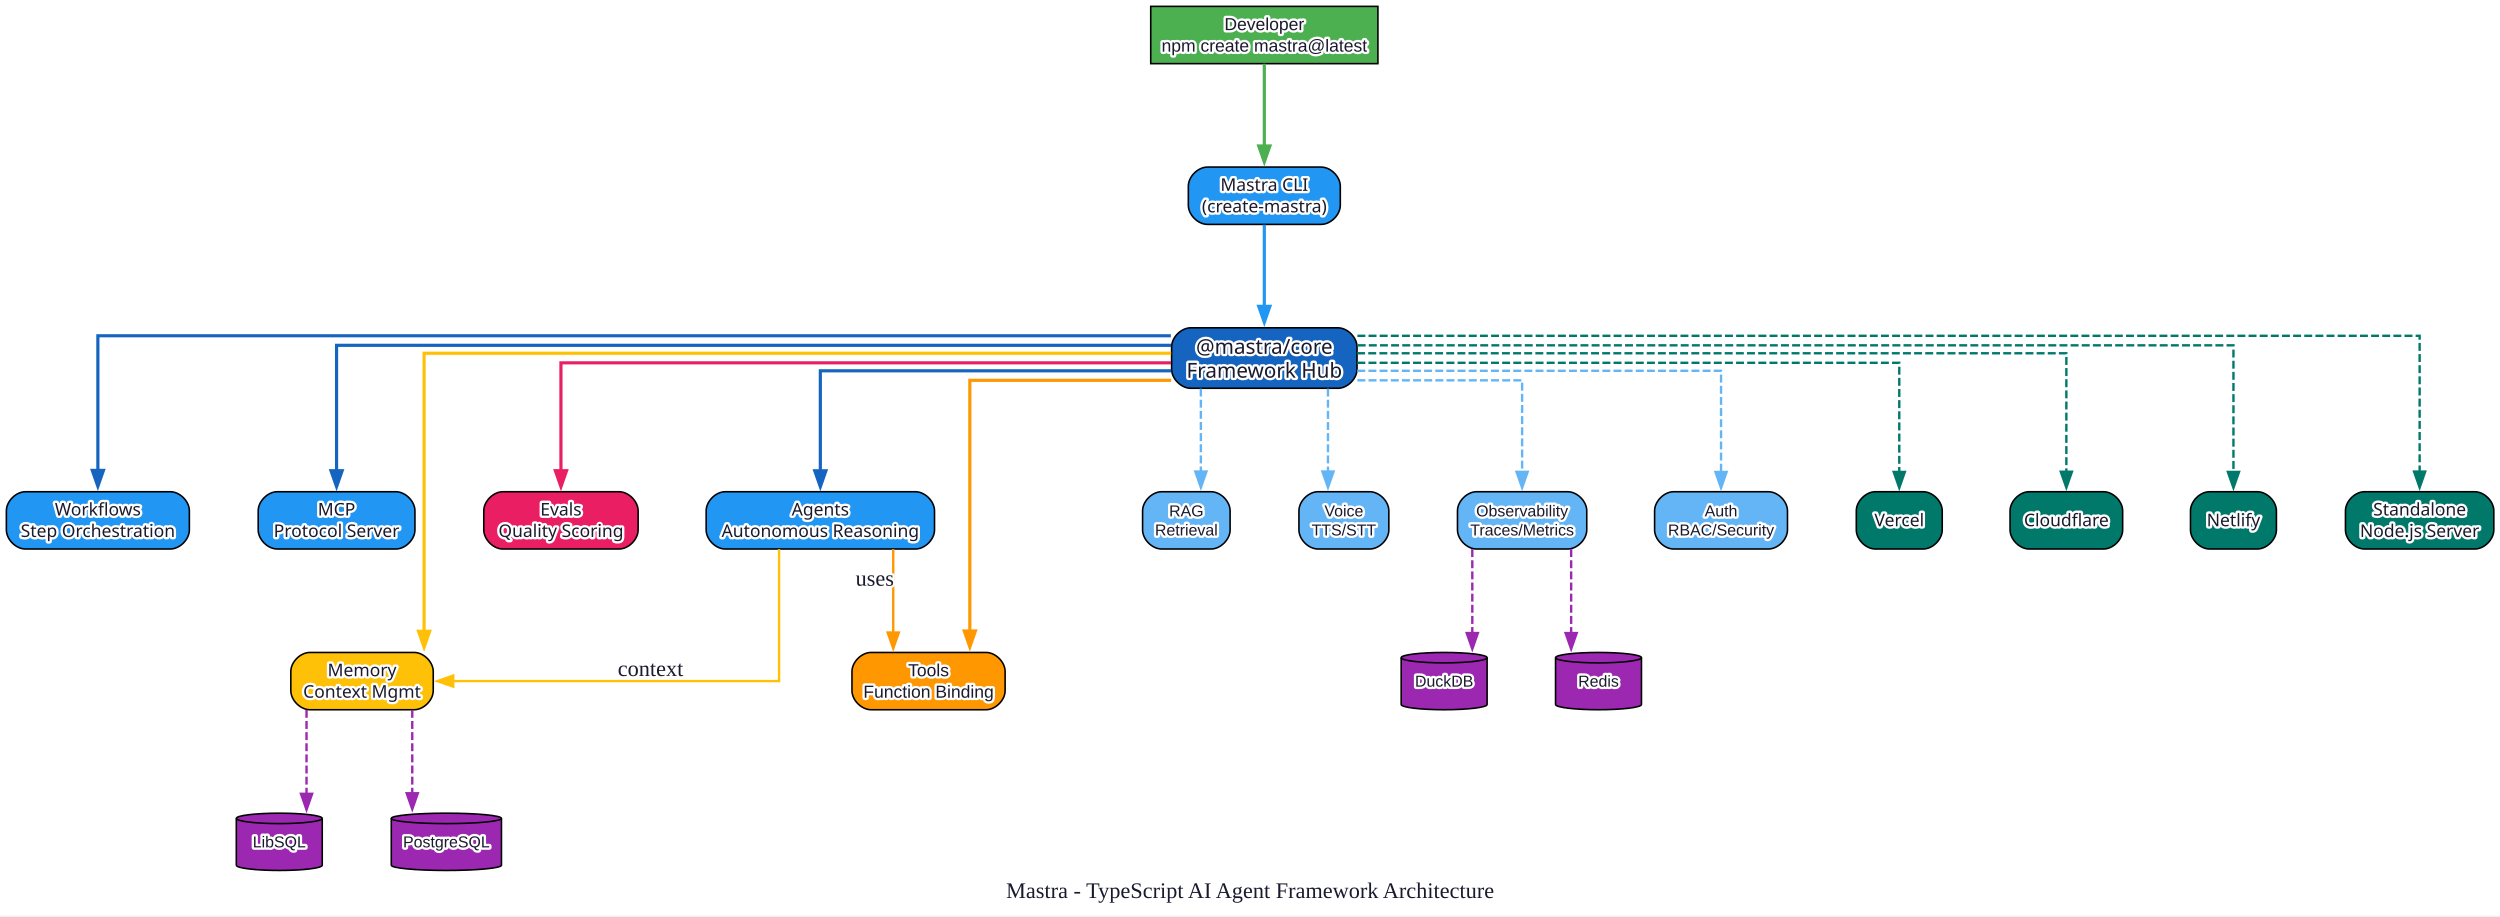
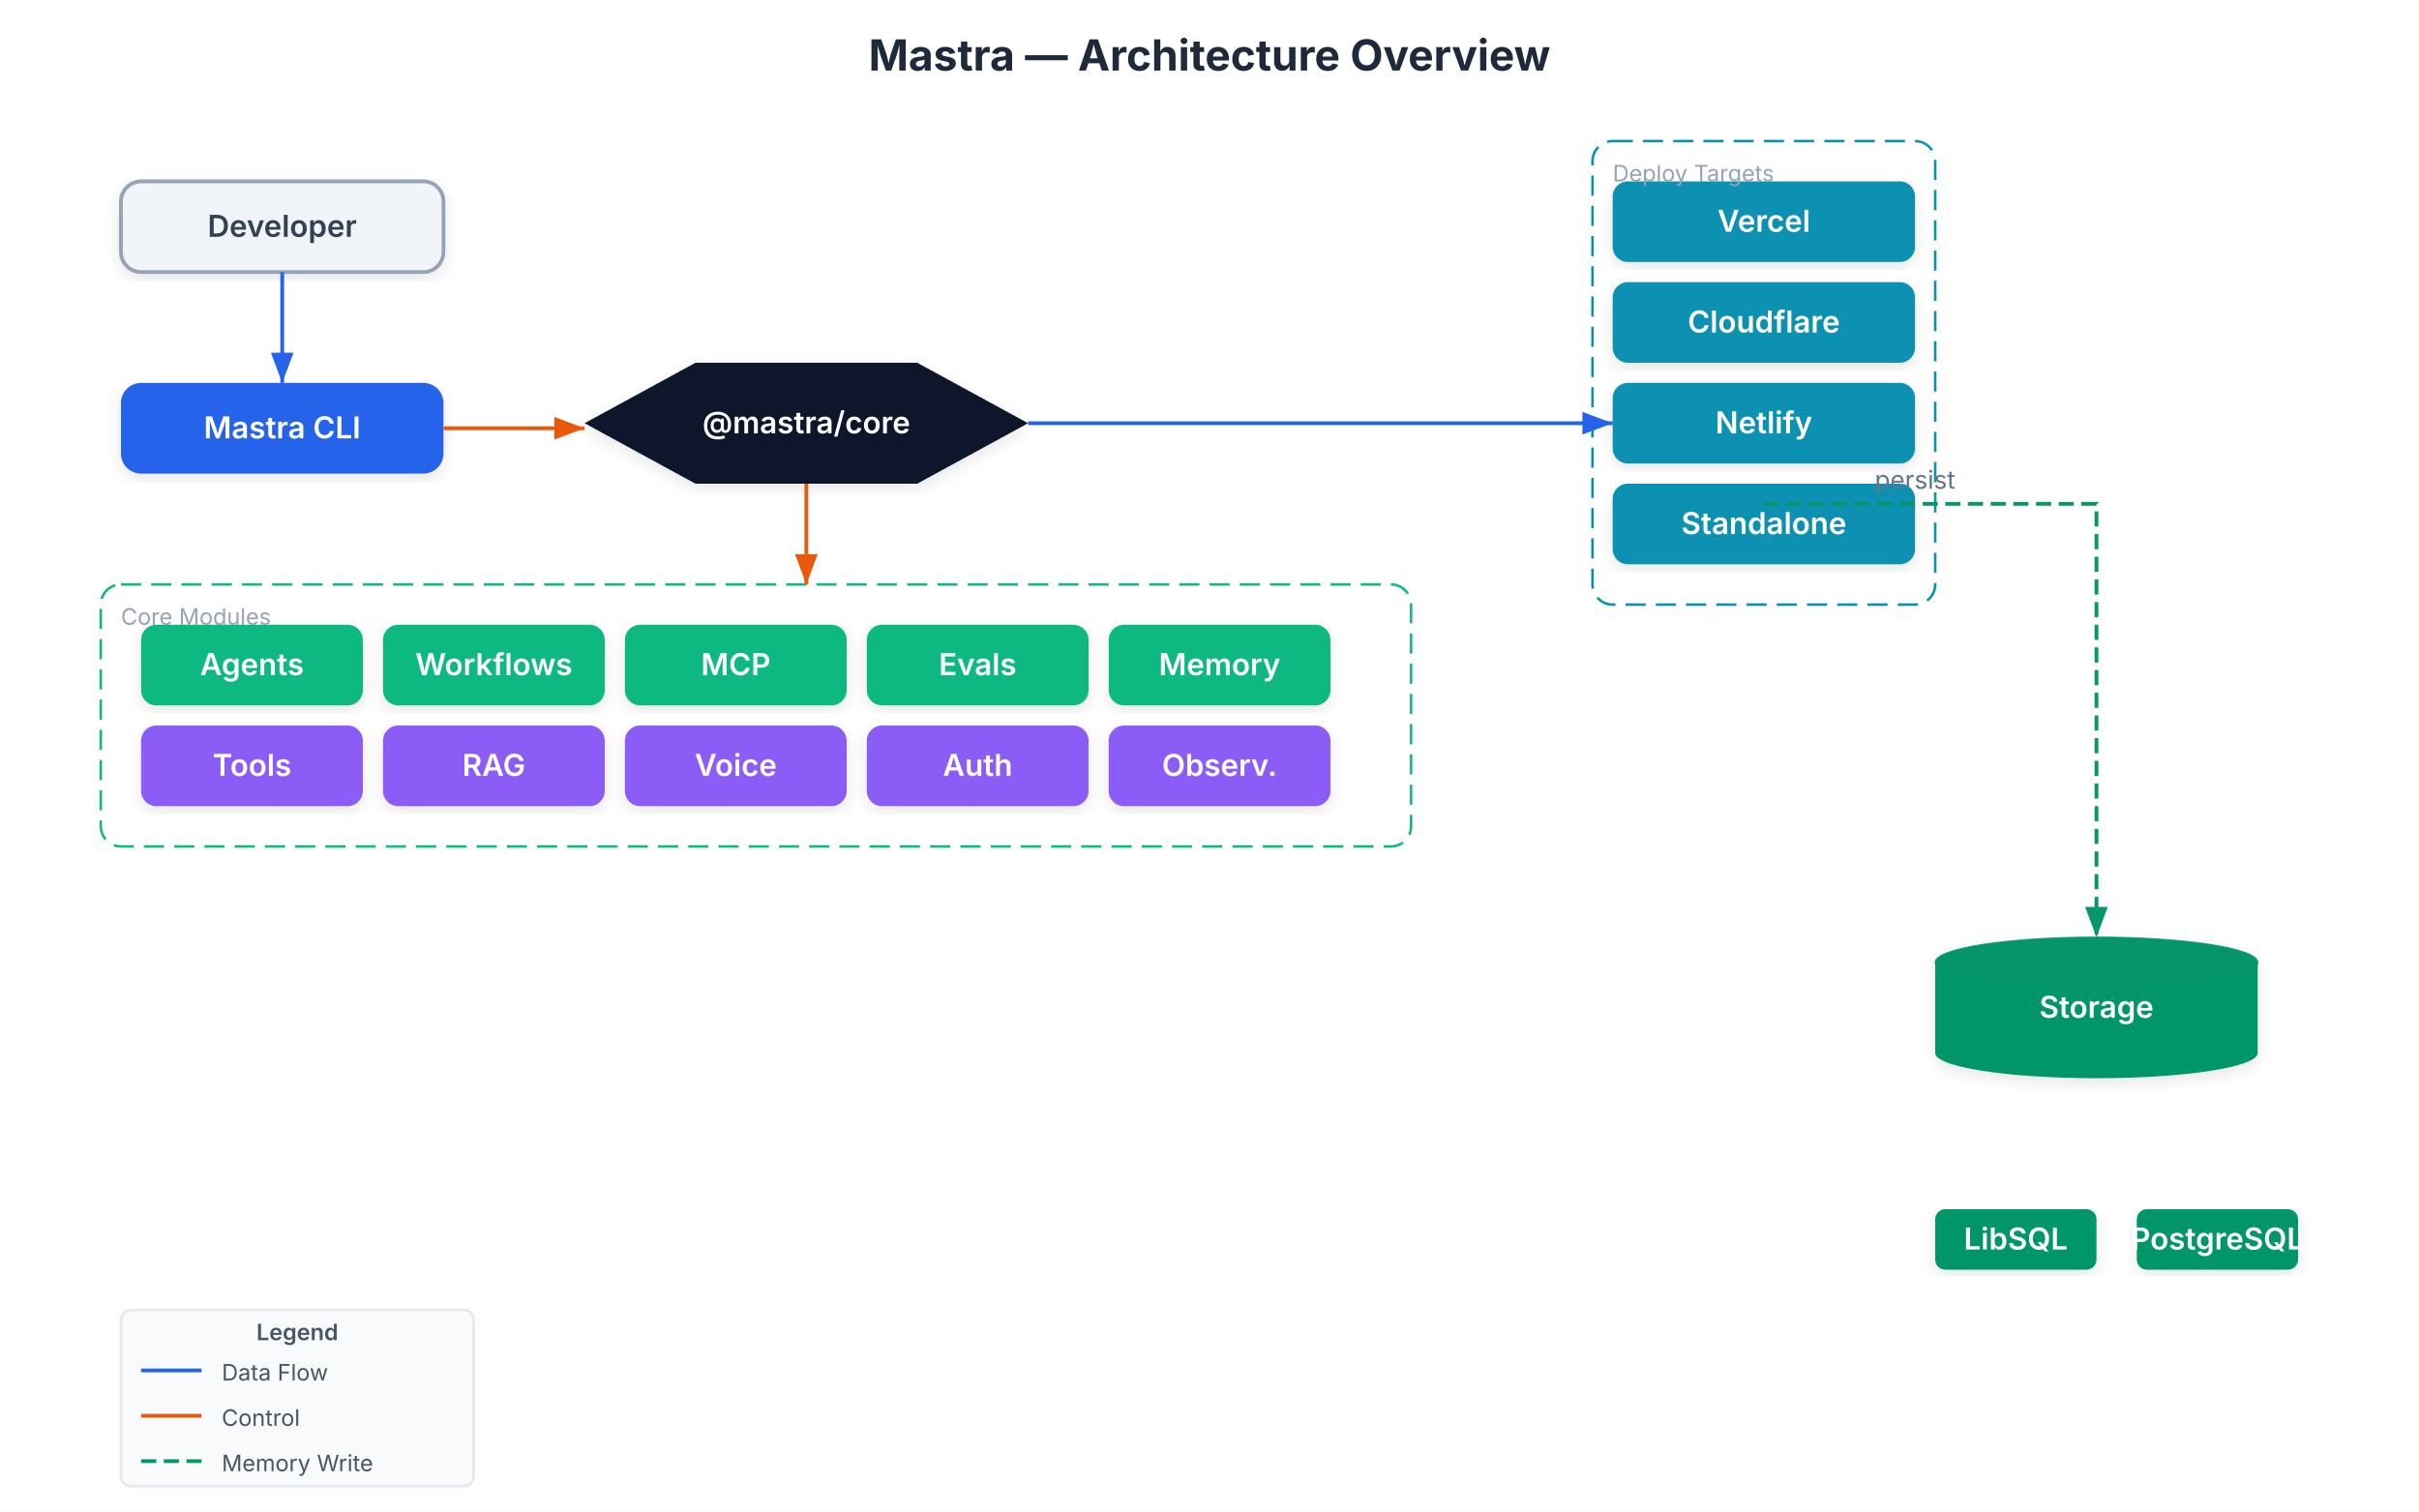
- <svg xmlns="http://www.w3.org/2000/svg" width="1571pt" height="576pt" viewBox="0.00 0.00 1571.00 576.00">
+ <svg xmlns="http://www.w3.org/2000/svg" viewBox="0 0 960 600">
  <style>
- 
- text { paint-order: stroke; stroke: #ffffff; stroke-width: 3px; stroke-linejoin: round; fill: #1a1a2e; }
- </style>
-   <g id="graph0" class="graph" transform="scale(1 1) rotate(0) translate(4 571.5)">
-     <polygon fill="white" stroke="none" points="-4,4 -4,-571.5 1567.12,-571.5 1567.12,4 -4,4" />
-     <text xml:space="preserve" text-anchor="middle" x="781.56" y="-7.2" font-family="Times New Roman,serif" font-size="14.00">Mastra - TypeScript AI Agent Framework Architecture</text>
-     <g id="node1" class="node">
-       <polygon fill="#4caf50" stroke="black" points="861.88,-567.5 719.12,-567.5 719.12,-531.5 861.88,-531.5 861.88,-567.5" />
-       <text xml:space="preserve" text-anchor="middle" x="790.5" y="-552.55" font-family="Arial" font-size="11.00" fill="white">Developer</text>
-       <text xml:space="preserve" text-anchor="middle" x="790.5" y="-539.05" font-family="Arial" font-size="11.00" fill="white">npm create mastra@latest</text>
-     </g>
-     <g id="node2" class="node">
-       <path fill="#2196f3" stroke="black" d="M826.25,-466.5C826.25,-466.5 754.75,-466.5 754.75,-466.5 748.75,-466.5 742.75,-460.5 742.75,-454.5 742.75,-454.5 742.75,-442.5 742.75,-442.5 742.75,-436.5 748.75,-430.5 754.75,-430.5 754.75,-430.5 826.25,-430.5 826.25,-430.5 832.25,-430.5 838.25,-436.5 838.25,-442.5 838.25,-442.5 838.25,-454.5 838.25,-454.5 838.25,-460.5 832.25,-466.5 826.25,-466.5" />
-       <text xml:space="preserve" text-anchor="middle" x="790.5" y="-451.55" font-family="Arial Bold" font-size="11.00" fill="white">Mastra CLI</text>
-       <text xml:space="preserve" text-anchor="middle" x="790.5" y="-438.05" font-family="Arial Bold" font-size="11.00" fill="white">(create-mastra)</text>
-     </g>
-     <g id="edge1" class="edge">
-       <path fill="none" stroke="#4caf50" stroke-width="2" d="M790.5,-531.44C790.5,-531.44 790.5,-479.77 790.5,-479.77" />
-       <polygon fill="#4caf50" stroke="#4caf50" stroke-width="2" points="794,-479.77 790.5,-469.77 787,-479.77 794,-479.77" />
-     </g>
-     <g id="node3" class="node">
-       <path fill="#1565c0" stroke="black" d="M836.75,-365.5C836.75,-365.5 744.25,-365.5 744.25,-365.5 738.25,-365.5 732.25,-359.5 732.25,-353.5 732.25,-353.5 732.25,-339.5 732.25,-339.5 732.25,-333.5 738.25,-327.5 744.25,-327.5 744.25,-327.5 836.75,-327.5 836.75,-327.5 842.75,-327.5 848.75,-333.5 848.75,-339.5 848.75,-339.5 848.75,-353.5 848.75,-353.5 848.75,-359.5 842.75,-365.5 836.75,-365.5" />
-       <text xml:space="preserve" text-anchor="middle" x="790.5" y="-349.15" font-family="Arial Bold" font-size="13.00" fill="white">@mastra/core</text>
-       <text xml:space="preserve" text-anchor="middle" x="790.5" y="-334.15" font-family="Arial Bold" font-size="13.00" fill="white">Framework Hub</text>
-     </g>
-     <g id="edge2" class="edge">
-       <path fill="none" stroke="#2196f3" stroke-width="2" d="M790.5,-430.26C790.5,-430.26 790.5,-378.99 790.5,-378.99" />
-       <polygon fill="#2196f3" stroke="#2196f3" stroke-width="2" points="794,-378.99 790.5,-368.99 787,-378.99 794,-378.99" />
-     </g>
-     <g id="node4" class="node">
-       <path fill="#2196f3" stroke="black" d="M571.25,-262.5C571.25,-262.5 451.75,-262.5 451.75,-262.5 445.75,-262.5 439.75,-256.5 439.75,-250.5 439.75,-250.5 439.75,-238.5 439.75,-238.5 439.75,-232.5 445.75,-226.5 451.75,-226.5 451.75,-226.5 571.25,-226.5 571.25,-226.5 577.25,-226.5 583.25,-232.5 583.25,-238.5 583.25,-238.5 583.25,-250.5 583.25,-250.5 583.25,-256.5 577.25,-262.5 571.25,-262.5" />
-       <text xml:space="preserve" text-anchor="middle" x="511.5" y="-247.55" font-family="Arial Bold" font-size="11.00" fill="white">Agents</text>
-       <text xml:space="preserve" text-anchor="middle" x="511.5" y="-234.05" font-family="Arial Bold" font-size="11.00" fill="white">Autonomous Reasoning</text>
-     </g>
-     <g id="edge3" class="edge">
-       <path fill="none" stroke="#1565c0" stroke-width="2" d="M732.01,-338.5C650.2,-338.5 511.5,-338.5 511.5,-338.5 511.5,-338.5 511.5,-275.65 511.5,-275.65" />
-       <polygon fill="#1565c0" stroke="#1565c0" stroke-width="2" points="515,-275.65 511.5,-265.65 508,-275.65 515,-275.65" />
-     </g>
-     <g id="node5" class="node">
-       <path fill="#2196f3" stroke="black" d="M103,-262.5C103,-262.5 12,-262.5 12,-262.5 6,-262.5 0,-256.5 0,-250.5 0,-250.5 0,-238.5 0,-238.5 0,-232.5 6,-226.5 12,-226.5 12,-226.5 103,-226.5 103,-226.5 109,-226.5 115,-232.5 115,-238.5 115,-238.5 115,-250.5 115,-250.5 115,-256.5 109,-262.5 103,-262.5" />
-       <text xml:space="preserve" text-anchor="middle" x="57.5" y="-247.55" font-family="Arial Bold" font-size="11.00" fill="white">Workflows</text>
-       <text xml:space="preserve" text-anchor="middle" x="57.5" y="-234.05" font-family="Arial Bold" font-size="11.00" fill="white">Step Orchestration</text>
-     </g>
-     <g id="edge4" class="edge">
-       <path fill="none" stroke="#1565c0" stroke-width="2" d="M731.75,-360.5C557.82,-360.5 57.5,-360.5 57.5,-360.5 57.5,-360.5 57.5,-275.91 57.5,-275.91" />
-       <polygon fill="#1565c0" stroke="#1565c0" stroke-width="2" points="61,-275.91 57.5,-265.91 54,-275.91 61,-275.91" />
-     </g>
-     <g id="node6" class="node">
-       <path fill="#2196f3" stroke="black" d="M244.75,-262.5C244.75,-262.5 170.25,-262.5 170.25,-262.5 164.25,-262.5 158.25,-256.5 158.25,-250.5 158.25,-250.5 158.25,-238.5 158.25,-238.5 158.25,-232.5 164.25,-226.5 170.25,-226.5 170.25,-226.5 244.75,-226.5 244.75,-226.5 250.75,-226.5 256.75,-232.5 256.75,-238.5 256.75,-238.5 256.75,-250.5 256.75,-250.5 256.75,-256.5 250.75,-262.5 244.75,-262.5" />
-       <text xml:space="preserve" text-anchor="middle" x="207.5" y="-247.55" font-family="Arial Bold" font-size="11.00" fill="white">MCP</text>
-       <text xml:space="preserve" text-anchor="middle" x="207.5" y="-234.05" font-family="Arial Bold" font-size="11.00" fill="white">Protocol Server</text>
-     </g>
-     <g id="edge5" class="edge">
-       <path fill="none" stroke="#1565c0" stroke-width="2" d="M731.93,-354.5C584.09,-354.5 207.5,-354.5 207.5,-354.5 207.5,-354.5 207.5,-275.69 207.5,-275.69" />
-       <polygon fill="#1565c0" stroke="#1565c0" stroke-width="2" points="211,-275.69 207.5,-265.69 204,-275.69 211,-275.69" />
-     </g>
-     <g id="node7" class="node">
-       <path fill="#e91e63" stroke="black" d="M385,-262.5C385,-262.5 312,-262.5 312,-262.5 306,-262.5 300,-256.5 300,-250.5 300,-250.5 300,-238.5 300,-238.5 300,-232.5 306,-226.5 312,-226.5 312,-226.5 385,-226.5 385,-226.5 391,-226.5 397,-232.5 397,-238.5 397,-238.5 397,-250.5 397,-250.5 397,-256.5 391,-262.5 385,-262.5" />
-       <text xml:space="preserve" text-anchor="middle" x="348.5" y="-247.55" font-family="Arial Bold" font-size="11.00" fill="white">Evals</text>
-       <text xml:space="preserve" text-anchor="middle" x="348.5" y="-234.05" font-family="Arial Bold" font-size="11.00" fill="white">Quality Scoring</text>
-     </g>
-     <g id="edge6" class="edge">
-       <path fill="none" stroke="#e91e63" stroke-width="2" d="M731.81,-343.5C611.57,-343.5 348.5,-343.5 348.5,-343.5 348.5,-343.5 348.5,-275.69 348.5,-275.69" />
-       <polygon fill="#e91e63" stroke="#e91e63" stroke-width="2" points="352,-275.69 348.5,-265.69 345,-275.69 352,-275.69" />
-     </g>
-     <g id="node8" class="node">
-       <path fill="#ffc107" stroke="black" d="M256.25,-161.5C256.25,-161.5 190.75,-161.5 190.75,-161.5 184.75,-161.5 178.75,-155.5 178.75,-149.5 178.75,-149.5 178.75,-137.5 178.75,-137.5 178.75,-131.5 184.75,-125.5 190.75,-125.5 190.75,-125.5 256.25,-125.5 256.25,-125.5 262.25,-125.5 268.25,-131.5 268.25,-137.5 268.25,-137.5 268.25,-149.5 268.25,-149.5 268.25,-155.5 262.25,-161.5 256.25,-161.5" />
-       <text xml:space="preserve" text-anchor="middle" x="223.5" y="-146.55" font-family="Arial Bold" font-size="11.00" fill="#1a1a2e">Memory</text>
-       <text xml:space="preserve" text-anchor="middle" x="223.5" y="-133.05" font-family="Arial Bold" font-size="11.00" fill="#1a1a2e">Context Mgmt</text>
-     </g>
-     <g id="edge7" class="edge">
-       <path fill="none" stroke="#ffc107" stroke-width="2" d="M731.98,-349.5C594.51,-349.5 262.5,-349.5 262.5,-349.5 262.5,-349.5 262.5,-174.81 262.5,-174.81" />
-       <polygon fill="#ffc107" stroke="#ffc107" stroke-width="2" points="266,-174.81 262.5,-164.81 259,-174.81 266,-174.81" />
-     </g>
-     <g id="node9" class="node">
-       <path fill="#ff9800" stroke="black" d="M615.62,-161.5C615.62,-161.5 543.38,-161.5 543.38,-161.5 537.38,-161.5 531.38,-155.5 531.38,-149.5 531.38,-149.5 531.38,-137.5 531.38,-137.5 531.38,-131.5 537.38,-125.5 543.38,-125.5 543.38,-125.5 615.62,-125.5 615.62,-125.5 621.62,-125.5 627.62,-131.5 627.62,-137.5 627.62,-137.5 627.62,-149.5 627.62,-149.5 627.62,-155.5 621.62,-161.5 615.62,-161.5" />
-       <text xml:space="preserve" text-anchor="middle" x="579.5" y="-146.55" font-family="Arial" font-size="11.00" fill="white">Tools</text>
-       <text xml:space="preserve" text-anchor="middle" x="579.5" y="-133.05" font-family="Arial" font-size="11.00" fill="white">Function Binding</text>
-     </g>
-     <g id="edge8" class="edge">
-       <path fill="none" stroke="#ff9800" stroke-width="2" d="M731.95,-332.5C677.73,-332.5 605.44,-332.5 605.44,-332.5 605.44,-332.5 605.44,-174.99 605.44,-174.99" />
-       <polygon fill="#ff9800" stroke="#ff9800" stroke-width="2" points="608.94,-174.99 605.44,-164.99 601.94,-174.99 608.94,-174.99" />
-     </g>
-     <g id="node10" class="node">
-       <path fill="#64b5f6" stroke="black" d="M757,-262.5C757,-262.5 726,-262.5 726,-262.5 720,-262.5 714,-256.5 714,-250.5 714,-250.5 714,-238.5 714,-238.5 714,-232.5 720,-226.5 726,-226.5 726,-226.5 757,-226.5 757,-226.5 763,-226.5 769,-232.5 769,-238.5 769,-238.5 769,-250.5 769,-250.5 769,-256.5 763,-262.5 757,-262.5" />
-       <text xml:space="preserve" text-anchor="middle" x="741.5" y="-247" font-family="Arial" font-size="10.00" fill="#1a1a2e">RAG</text>
-       <text xml:space="preserve" text-anchor="middle" x="741.5" y="-235" font-family="Arial" font-size="10.00" fill="#1a1a2e">Retrieval</text>
-     </g>
-     <g id="edge9" class="edge">
-       <path fill="none" stroke="#64b5f6" stroke-width="1.5" stroke-dasharray="5,2" d="M750.62,-327.31C750.62,-327.31 750.62,-275.18 750.62,-275.18" />
-       <polygon fill="#64b5f6" stroke="#64b5f6" stroke-width="1.5" points="754.13,-275.18 750.63,-265.18 747.13,-275.18 754.13,-275.18" />
-     </g>
-     <g id="node11" class="node">
-       <path fill="#64b5f6" stroke="black" d="M856.75,-262.5C856.75,-262.5 824.25,-262.5 824.25,-262.5 818.25,-262.5 812.25,-256.5 812.25,-250.5 812.25,-250.5 812.25,-238.5 812.25,-238.5 812.25,-232.5 818.25,-226.5 824.25,-226.5 824.25,-226.5 856.75,-226.5 856.75,-226.5 862.75,-226.5 868.75,-232.5 868.75,-238.5 868.75,-238.5 868.75,-250.5 868.75,-250.5 868.75,-256.5 862.75,-262.5 856.75,-262.5" />
-       <text xml:space="preserve" text-anchor="middle" x="840.5" y="-247" font-family="Arial" font-size="10.00" fill="#1a1a2e">Voice</text>
-       <text xml:space="preserve" text-anchor="middle" x="840.5" y="-235" font-family="Arial" font-size="10.00" fill="#1a1a2e">TTS/STT</text>
-     </g>
-     <g id="edge10" class="edge">
-       <path fill="none" stroke="#64b5f6" stroke-width="1.5" stroke-dasharray="5,2" d="M830.5,-327.31C830.5,-327.31 830.5,-275.18 830.5,-275.18" />
-       <polygon fill="#64b5f6" stroke="#64b5f6" stroke-width="1.5" points="834,-275.18 830.5,-265.18 827,-275.18 834,-275.18" />
-     </g>
-     <g id="node12" class="node">
-       <path fill="#64b5f6" stroke="black" d="M981.12,-262.5C981.12,-262.5 923.88,-262.5 923.88,-262.5 917.88,-262.5 911.88,-256.5 911.88,-250.5 911.88,-250.5 911.88,-238.5 911.88,-238.5 911.88,-232.5 917.88,-226.5 923.88,-226.5 923.88,-226.5 981.12,-226.5 981.12,-226.5 987.12,-226.5 993.12,-232.5 993.12,-238.5 993.12,-238.5 993.12,-250.5 993.12,-250.5 993.12,-256.5 987.12,-262.5 981.12,-262.5" />
-       <text xml:space="preserve" text-anchor="middle" x="952.5" y="-247" font-family="Arial" font-size="10.00" fill="#1a1a2e">Observability</text>
-       <text xml:space="preserve" text-anchor="middle" x="952.5" y="-235" font-family="Arial" font-size="10.00" fill="#1a1a2e">Traces/Metrics</text>
-     </g>
-     <g id="edge11" class="edge">
-       <path fill="none" stroke="#64b5f6" stroke-width="1.5" stroke-dasharray="5,2" d="M848.99,-332.5C895.39,-332.5 952.5,-332.5 952.5,-332.5 952.5,-332.5 952.5,-275 952.5,-275" />
-       <polygon fill="#64b5f6" stroke="#64b5f6" stroke-width="1.5" points="956,-275 952.5,-265 949,-275 956,-275" />
-     </g>
-     <g id="node13" class="node">
-       <path fill="#64b5f6" stroke="black" d="M1107.25,-262.5C1107.25,-262.5 1047.75,-262.5 1047.75,-262.5 1041.75,-262.5 1035.75,-256.5 1035.75,-250.5 1035.75,-250.5 1035.75,-238.5 1035.75,-238.5 1035.75,-232.5 1041.75,-226.5 1047.75,-226.5 1047.75,-226.5 1107.25,-226.5 1107.25,-226.5 1113.25,-226.5 1119.25,-232.5 1119.25,-238.5 1119.25,-238.5 1119.25,-250.5 1119.25,-250.5 1119.25,-256.5 1113.25,-262.5 1107.25,-262.5" />
-       <text xml:space="preserve" text-anchor="middle" x="1077.5" y="-247" font-family="Arial" font-size="10.00" fill="#1a1a2e">Auth</text>
-       <text xml:space="preserve" text-anchor="middle" x="1077.5" y="-235" font-family="Arial" font-size="10.00" fill="#1a1a2e">RBAC/Security</text>
-     </g>
-     <g id="edge12" class="edge">
-       <path fill="none" stroke="#64b5f6" stroke-width="1.5" stroke-dasharray="5,2" d="M848.92,-338.5C932.84,-338.5 1077.5,-338.5 1077.5,-338.5 1077.5,-338.5 1077.5,-274.89 1077.5,-274.89" />
-       <polygon fill="#64b5f6" stroke="#64b5f6" stroke-width="1.5" points="1081,-274.89 1077.5,-264.89 1074,-274.89 1081,-274.89" />
-     </g>
-     <g id="node18" class="node">
-       <path fill="#00796b" stroke="black" d="M1204.5,-262.5C1204.5,-262.5 1174.5,-262.5 1174.5,-262.5 1168.5,-262.5 1162.5,-256.5 1162.5,-250.5 1162.5,-250.5 1162.5,-238.5 1162.5,-238.5 1162.5,-232.5 1168.5,-226.5 1174.5,-226.5 1174.5,-226.5 1204.5,-226.5 1204.5,-226.5 1210.5,-226.5 1216.5,-232.5 1216.5,-238.5 1216.5,-238.5 1216.5,-250.5 1216.5,-250.5 1216.5,-256.5 1210.5,-262.5 1204.5,-262.5" />
-       <text xml:space="preserve" text-anchor="middle" x="1189.5" y="-240.8" font-family="Arial Bold" font-size="11.00" fill="white">Vercel</text>
-     </g>
-     <g id="edge19" class="edge">
-       <path fill="none" stroke="#00796b" stroke-width="1.5" stroke-dasharray="5,2" d="M848.95,-343.5C959.77,-343.5 1189.5,-343.5 1189.5,-343.5 1189.5,-343.5 1189.5,-274.93 1189.5,-274.93" />
-       <polygon fill="#00796b" stroke="#00796b" stroke-width="1.5" points="1193,-274.93 1189.5,-264.93 1186,-274.93 1193,-274.93" />
-     </g>
-     <g id="node19" class="node">
-       <path fill="#00796b" stroke="black" d="M1317.88,-262.5C1317.88,-262.5 1271.12,-262.5 1271.12,-262.5 1265.12,-262.5 1259.12,-256.5 1259.12,-250.5 1259.12,-250.5 1259.12,-238.5 1259.12,-238.5 1259.12,-232.5 1265.12,-226.5 1271.12,-226.5 1271.12,-226.5 1317.88,-226.5 1317.88,-226.5 1323.88,-226.5 1329.88,-232.5 1329.88,-238.5 1329.88,-238.5 1329.88,-250.5 1329.88,-250.5 1329.88,-256.5 1323.88,-262.5 1317.88,-262.5" />
-       <text xml:space="preserve" text-anchor="middle" x="1294.5" y="-240.8" font-family="Arial Bold" font-size="11.00" fill="white">Cloudflare</text>
-     </g>
-     <g id="edge20" class="edge">
-       <path fill="none" stroke="#00796b" stroke-width="1.5" stroke-dasharray="5,2" d="M848.81,-349.5C981.48,-349.5 1294.5,-349.5 1294.5,-349.5 1294.5,-349.5 1294.5,-275.06 1294.5,-275.06" />
-       <polygon fill="#00796b" stroke="#00796b" stroke-width="1.5" points="1298,-275.06 1294.5,-265.06 1291,-275.06 1298,-275.06" />
-     </g>
-     <g id="node20" class="node">
-       <path fill="#00796b" stroke="black" d="M1414.5,-262.5C1414.5,-262.5 1384.5,-262.5 1384.5,-262.5 1378.5,-262.5 1372.5,-256.5 1372.5,-250.5 1372.5,-250.5 1372.5,-238.5 1372.5,-238.5 1372.5,-232.5 1378.5,-226.5 1384.5,-226.5 1384.5,-226.5 1414.5,-226.5 1414.5,-226.5 1420.5,-226.5 1426.5,-232.5 1426.5,-238.5 1426.5,-238.5 1426.5,-250.5 1426.5,-250.5 1426.5,-256.5 1420.5,-262.5 1414.5,-262.5" />
-       <text xml:space="preserve" text-anchor="middle" x="1399.5" y="-240.8" font-family="Arial Bold" font-size="11.00" fill="white">Netlify</text>
-     </g>
-     <g id="edge21" class="edge">
-       <path fill="none" stroke="#00796b" stroke-width="1.5" stroke-dasharray="5,2" d="M849.17,-354.5C1001.8,-354.5 1399.5,-354.5 1399.5,-354.5 1399.5,-354.5 1399.5,-274.93 1399.5,-274.93" />
-       <polygon fill="#00796b" stroke="#00796b" stroke-width="1.5" points="1403,-274.93 1399.5,-264.93 1396,-274.93 1403,-274.93" />
-     </g>
-     <g id="node21" class="node">
-       <path fill="#00796b" stroke="black" d="M1551.12,-262.5C1551.12,-262.5 1481.88,-262.5 1481.88,-262.5 1475.88,-262.5 1469.88,-256.5 1469.88,-250.5 1469.88,-250.5 1469.88,-238.5 1469.88,-238.5 1469.88,-232.5 1475.88,-226.5 1481.88,-226.5 1481.88,-226.5 1551.12,-226.5 1551.12,-226.5 1557.12,-226.5 1563.12,-232.5 1563.12,-238.5 1563.12,-238.5 1563.12,-250.5 1563.12,-250.5 1563.12,-256.5 1557.12,-262.5 1551.12,-262.5" />
-       <text xml:space="preserve" text-anchor="middle" x="1516.5" y="-247.55" font-family="Arial Bold" font-size="11.00" fill="white">Standalone</text>
-       <text xml:space="preserve" text-anchor="middle" x="1516.5" y="-234.05" font-family="Arial Bold" font-size="11.00" fill="white">Node.js Server</text>
-     </g>
-     <g id="edge22" class="edge">
-       <path fill="none" stroke="#00796b" stroke-width="1.5" stroke-dasharray="5,2" d="M848.99,-360.5C1021.55,-360.5 1516.5,-360.5 1516.5,-360.5 1516.5,-360.5 1516.5,-275.15 1516.5,-275.15" />
-       <polygon fill="#00796b" stroke="#00796b" stroke-width="1.5" points="1520,-275.15 1516.5,-265.15 1513,-275.15 1520,-275.15" />
-     </g>
-     <g id="edge14" class="edge">
-       <path fill="none" stroke="#ffc107" stroke-width="1.5" d="M485.56,-226.44C485.56,-197.39 485.56,-143.5 485.56,-143.5 485.56,-143.5 280.82,-143.5 280.82,-143.5" />
-       <polygon fill="#ffc107" stroke="#ffc107" stroke-width="1.5" points="280.82,-140 270.82,-143.5 280.82,-147 280.82,-140" />
-       <text xml:space="preserve" text-anchor="middle" x="404.79" y="-146.7" font-family="Times New Roman,serif" font-size="14.00">context</text>
-     </g>
-     <g id="edge13" class="edge">
-       <path fill="none" stroke="#ff9800" stroke-width="1.5" d="M557.31,-226.44C557.31,-226.44 557.31,-174.01 557.31,-174.01" />
-       <polygon fill="#ff9800" stroke="#ff9800" stroke-width="1.5" points="560.81,-174.01 557.31,-164.01 553.81,-174.01 560.81,-174.01" />
-       <text xml:space="preserve" text-anchor="middle" x="545.69" y="-203.43" font-family="Times New Roman,serif" font-size="14.00">uses</text>
-     </g>
-     <g id="node14" class="node">
-       <path fill="#9c27b0" stroke="black" d="M198.5,-57.23C198.5,-59.03 186.4,-60.5 171.5,-60.5 156.6,-60.5 144.5,-59.03 144.5,-57.23 144.5,-57.23 144.5,-27.77 144.5,-27.77 144.5,-25.97 156.6,-24.5 171.5,-24.5 186.4,-24.5 198.5,-25.97 198.5,-27.77 198.5,-27.77 198.5,-57.23 198.5,-57.23" />
-       <path fill="none" stroke="black" d="M198.5,-57.23C198.5,-55.42 186.4,-53.95 171.5,-53.95 156.6,-53.95 144.5,-55.42 144.5,-57.23" />
-       <text xml:space="preserve" text-anchor="middle" x="171.5" y="-39" font-family="Arial" font-size="10.00" fill="white">LibSQL</text>
-     </g>
-     <g id="edge15" class="edge">
-       <path fill="none" stroke="#9c27b0" stroke-width="1.5" stroke-dasharray="5,2" d="M188.62,-125.44C188.62,-125.44 188.62,-72.67 188.62,-72.67" />
-       <polygon fill="#9c27b0" stroke="#9c27b0" stroke-width="1.5" points="192.13,-72.67 188.63,-62.67 185.13,-72.67 192.13,-72.67" />
-     </g>
-     <g id="node15" class="node">
-       <path fill="#9c27b0" stroke="black" d="M311.12,-57.23C311.12,-59.03 295.61,-60.5 276.5,-60.5 257.39,-60.5 241.88,-59.03 241.88,-57.23 241.88,-57.23 241.88,-27.77 241.88,-27.77 241.88,-25.97 257.39,-24.5 276.5,-24.5 295.61,-24.5 311.12,-25.97 311.12,-27.77 311.12,-27.77 311.12,-57.23 311.12,-57.23" />
-       <path fill="none" stroke="black" d="M311.12,-57.23C311.12,-55.42 295.61,-53.95 276.5,-53.95 257.39,-53.95 241.88,-55.42 241.88,-57.23" />
-       <text xml:space="preserve" text-anchor="middle" x="276.5" y="-39" font-family="Arial" font-size="10.00" fill="white">PostgreSQL</text>
-     </g>
-     <g id="edge16" class="edge">
-       <path fill="none" stroke="#9c27b0" stroke-width="1.5" stroke-dasharray="5,2" d="M255.06,-125.44C255.06,-125.44 255.06,-73.01 255.06,-73.01" />
-       <polygon fill="#9c27b0" stroke="#9c27b0" stroke-width="1.5" points="258.56,-73.01 255.06,-63.01 251.56,-73.01 258.56,-73.01" />
-     </g>
-     <g id="node16" class="node">
-       <path fill="#9c27b0" stroke="black" d="M930.5,-158.23C930.5,-160.03 918.4,-161.5 903.5,-161.5 888.6,-161.5 876.5,-160.03 876.5,-158.23 876.5,-158.23 876.5,-128.77 876.5,-128.77 876.5,-126.97 888.6,-125.5 903.5,-125.5 918.4,-125.5 930.5,-126.97 930.5,-128.77 930.5,-128.77 930.5,-158.23 930.5,-158.23" />
-       <path fill="none" stroke="black" d="M930.5,-158.23C930.5,-156.42 918.4,-154.95 903.5,-154.95 888.6,-154.95 876.5,-156.42 876.5,-158.23" />
-       <text xml:space="preserve" text-anchor="middle" x="903.5" y="-140" font-family="Arial" font-size="10.00" fill="white">DuckDB</text>
-     </g>
-     <g id="edge17" class="edge">
-       <path fill="none" stroke="#9c27b0" stroke-width="1.5" stroke-dasharray="5,2" d="M921.19,-226.44C921.19,-226.44 921.19,-173.67 921.19,-173.67" />
-       <polygon fill="#9c27b0" stroke="#9c27b0" stroke-width="1.5" points="924.69,-173.67 921.19,-163.67 917.69,-173.67 924.69,-173.67" />
-     </g>
-     <g id="node17" class="node">
-       <path fill="#9c27b0" stroke="black" d="M1027.5,-158.23C1027.5,-160.03 1015.4,-161.5 1000.5,-161.5 985.6,-161.5 973.5,-160.03 973.5,-158.23 973.5,-158.23 973.5,-128.77 973.5,-128.77 973.5,-126.97 985.6,-125.5 1000.5,-125.5 1015.4,-125.5 1027.5,-126.97 1027.5,-128.77 1027.5,-128.77 1027.5,-158.23 1027.5,-158.23" />
-       <path fill="none" stroke="black" d="M1027.5,-158.23C1027.5,-156.42 1015.4,-154.95 1000.5,-154.95 985.6,-154.95 973.5,-156.42 973.5,-158.23" />
-       <text xml:space="preserve" text-anchor="middle" x="1000.5" y="-140" font-family="Arial" font-size="10.00" fill="white">Redis</text>
-     </g>
-     <g id="edge18" class="edge">
-       <path fill="none" stroke="#9c27b0" stroke-width="1.5" stroke-dasharray="5,2" d="M983.31,-226.44C983.31,-226.44 983.31,-173.67 983.31,-173.67" />
-       <polygon fill="#9c27b0" stroke="#9c27b0" stroke-width="1.5" points="986.81,-173.67 983.31,-163.67 979.81,-173.67 986.81,-173.67" />
-     </g>
-   </g>
+     text { font-family: Inter, system-ui, -apple-system, sans-serif; }
+     .mono { font-family: JetBrains Mono, Fira Code, monospace; }
+     .title { font-size: 17px; font-weight: 700; fill: #1e293b; }
+     .comp  { font-size: 12px; font-weight: 600; fill: #ffffff; }
+     .comp-d { font-size: 12px; font-weight: 600; fill: #334155; }
+     .label { font-size: 10px; fill: #64748b; }
+     .anno  { font-size: 9px; fill: #94a3b8; }
+     .legend { font-size: 9px; fill: #475569; }
+   </style>
+   <defs>
+     <filter id="shadow">
+       <feDropShadow dx="0" dy="2" stdDeviation="3" flood-opacity="0.1" />
+     </filter>
+     <marker id="arr-blue" markerWidth="8" markerHeight="6" refX="8" refY="3" orient="auto">
+       <path d="M0,0 L8,3 L0,6 Z" fill="#2563eb" />
+     </marker>
+     <marker id="arr-orange" markerWidth="8" markerHeight="6" refX="8" refY="3" orient="auto">
+       <path d="M0,0 L8,3 L0,6 Z" fill="#ea580c" />
+     </marker>
+     <marker id="arr-green" markerWidth="8" markerHeight="6" refX="8" refY="3" orient="auto">
+       <path d="M0,0 L8,3 L0,6 Z" fill="#059669" />
+     </marker>
+     <marker id="arr-purple" markerWidth="8" markerHeight="6" refX="8" refY="3" orient="auto">
+       <path d="M0,0 L8,3 L0,6 Z" fill="#7c3aed" />
+     </marker>
+     <marker id="arr-gray" markerWidth="8" markerHeight="6" refX="8" refY="3" orient="auto">
+       <path d="M0,0 L8,3 L0,6 Z" fill="#64748b" />
+     </marker>
+   </defs>
+   <rect width="960" height="600" fill="#ffffff" />
+   <text x="480" y="28" text-anchor="middle" class="title">Mastra — Architecture Overview</text>
+   <rect x="48" y="72" width="128" height="36" rx="8" fill="#f1f5f9" stroke="#94a3b8" stroke-width="1.5" filter="url(#shadow)" />
+   <text x="112" y="94" text-anchor="middle" class="comp-d">Developer</text>
+   <rect x="48" y="152" width="128" height="36" rx="8" fill="#2563eb" filter="url(#shadow)" />
+   <text x="112" y="174" text-anchor="middle" class="comp">Mastra CLI</text>
+   <polygon points="232,168 276,144 364,144 408,168 364,192 276,192" fill="#0f172a" filter="url(#shadow)" />
+   <text x="320" y="172" text-anchor="middle" class="comp">@mastra/core</text>
+   <rect x="56" y="248" width="88" height="32" rx="6" fill="#10b981" filter="url(#shadow)" />
+   <text x="100" y="268" text-anchor="middle" class="comp">Agents</text>
+   <rect x="152" y="248" width="88" height="32" rx="6" fill="#10b981" filter="url(#shadow)" />
+   <text x="196" y="268" text-anchor="middle" class="comp">Workflows</text>
+   <rect x="248" y="248" width="88" height="32" rx="6" fill="#10b981" filter="url(#shadow)" />
+   <text x="292" y="268" text-anchor="middle" class="comp">MCP</text>
+   <rect x="344" y="248" width="88" height="32" rx="6" fill="#10b981" filter="url(#shadow)" />
+   <text x="388" y="268" text-anchor="middle" class="comp">Evals</text>
+   <rect x="440" y="248" width="88" height="32" rx="6" fill="#10b981" filter="url(#shadow)" />
+   <text x="484" y="268" text-anchor="middle" class="comp">Memory</text>
+   <rect x="56" y="288" width="88" height="32" rx="6" fill="#8b5cf6" filter="url(#shadow)" />
+   <text x="100" y="308" text-anchor="middle" class="comp">Tools</text>
+   <rect x="152" y="288" width="88" height="32" rx="6" fill="#8b5cf6" filter="url(#shadow)" />
+   <text x="196" y="308" text-anchor="middle" class="comp">RAG</text>
+   <rect x="248" y="288" width="88" height="32" rx="6" fill="#8b5cf6" filter="url(#shadow)" />
+   <text x="292" y="308" text-anchor="middle" class="comp">Voice</text>
+   <rect x="344" y="288" width="88" height="32" rx="6" fill="#8b5cf6" filter="url(#shadow)" />
+   <text x="388" y="308" text-anchor="middle" class="comp">Auth</text>
+   <rect x="440" y="288" width="88" height="32" rx="6" fill="#8b5cf6" filter="url(#shadow)" />
+   <text x="484" y="308" text-anchor="middle" class="comp">Observ.</text>
+   <rect x="40" y="232" width="520" height="104" rx="8" fill="none" stroke="#10b981" stroke-width="1" stroke-dasharray="8 4" />
+   <text x="48" y="248" class="anno" fill="#10b981">Core Modules</text>
+   <rect x="640" y="72" width="120" height="32" rx="6" fill="#0891b2" filter="url(#shadow)" />
+   <text x="700" y="92" text-anchor="middle" class="comp">Vercel</text>
+   <rect x="640" y="112" width="120" height="32" rx="6" fill="#0891b2" filter="url(#shadow)" />
+   <text x="700" y="132" text-anchor="middle" class="comp">Cloudflare</text>
+   <rect x="640" y="152" width="120" height="32" rx="6" fill="#0891b2" filter="url(#shadow)" />
+   <text x="700" y="172" text-anchor="middle" class="comp">Netlify</text>
+   <rect x="640" y="192" width="120" height="32" rx="6" fill="#0891b2" filter="url(#shadow)" />
+   <text x="700" y="212" text-anchor="middle" class="comp">Standalone</text>
+   <rect x="632" y="56" width="136" height="184" rx="8" fill="none" stroke="#0891b2" stroke-width="1" stroke-dasharray="8 4" />
+   <text x="640" y="72" class="anno" fill="#0891b2">Deploy Targets</text>
+   <path d="M768,382 L768,418 A64,10 0 0,0 896,418 L896,382 A64,10 0 0,0 768,382 Z" fill="#059669" filter="url(#shadow)" />
+   <ellipse cx="832" cy="382" rx="64" ry="10" fill="#059669" stroke="#059669" stroke-width="0.5" opacity="0.8" />
+   <text x="832" y="404" text-anchor="middle" class="comp">Storage</text>
+   <rect x="768" y="480" width="64" height="24" rx="4" fill="#059669" filter="url(#shadow)" />
+   <text x="800" y="496" text-anchor="middle" class="comp">LibSQL</text>
+   <rect x="848" y="480" width="64" height="24" rx="4" fill="#059669" filter="url(#shadow)" />
+   <text x="880" y="496" text-anchor="middle" class="comp">PostgreSQL</text>
+   <path d="M112,108 L112,152" fill="none" stroke="#2563eb" stroke-width="1.5" marker-end="url(#arr-blue)" />
+   <path d="M176,170 L232,170" fill="none" stroke="#ea580c" stroke-width="1.5" marker-end="url(#arr-orange)" />
+   <path d="M320,192 L320,232" fill="none" stroke="#ea580c" stroke-width="1.5" marker-end="url(#arr-orange)" />
+   <path d="M408,168 L640,168" fill="none" stroke="#2563eb" stroke-width="1.5" marker-end="url(#arr-blue)" />
+   <path d="M700,200 L832,200 L832,372" fill="none" stroke="#059669" stroke-width="1.5" stroke-dasharray="6 3" marker-end="url(#arr-green)" />
+   <text x="760" y="194" text-anchor="middle" class="label" fill="#059669">persist</text>
+   <rect x="48" y="520" width="140" height="70" rx="4" fill="#f8fafc" stroke="#e2e8f0" stroke-width="1" />
+   <text x="118" y="532" text-anchor="middle" class="legend" font-weight="600">Legend</text>
+   <line x1="56" y1="544" x2="80" y2="544" stroke="#2563eb" stroke-width="1.5" />
+   <text x="88" y="548" class="legend">Data Flow</text>
+   <line x1="56" y1="562" x2="80" y2="562" stroke="#ea580c" stroke-width="1.5" />
+   <text x="88" y="566" class="legend">Control</text>
+   <line x1="56" y1="580" x2="80" y2="580" stroke="#059669" stroke-width="1.5" stroke-dasharray="6 3" />
+   <text x="88" y="584" class="legend">Memory Write</text>
</svg>
